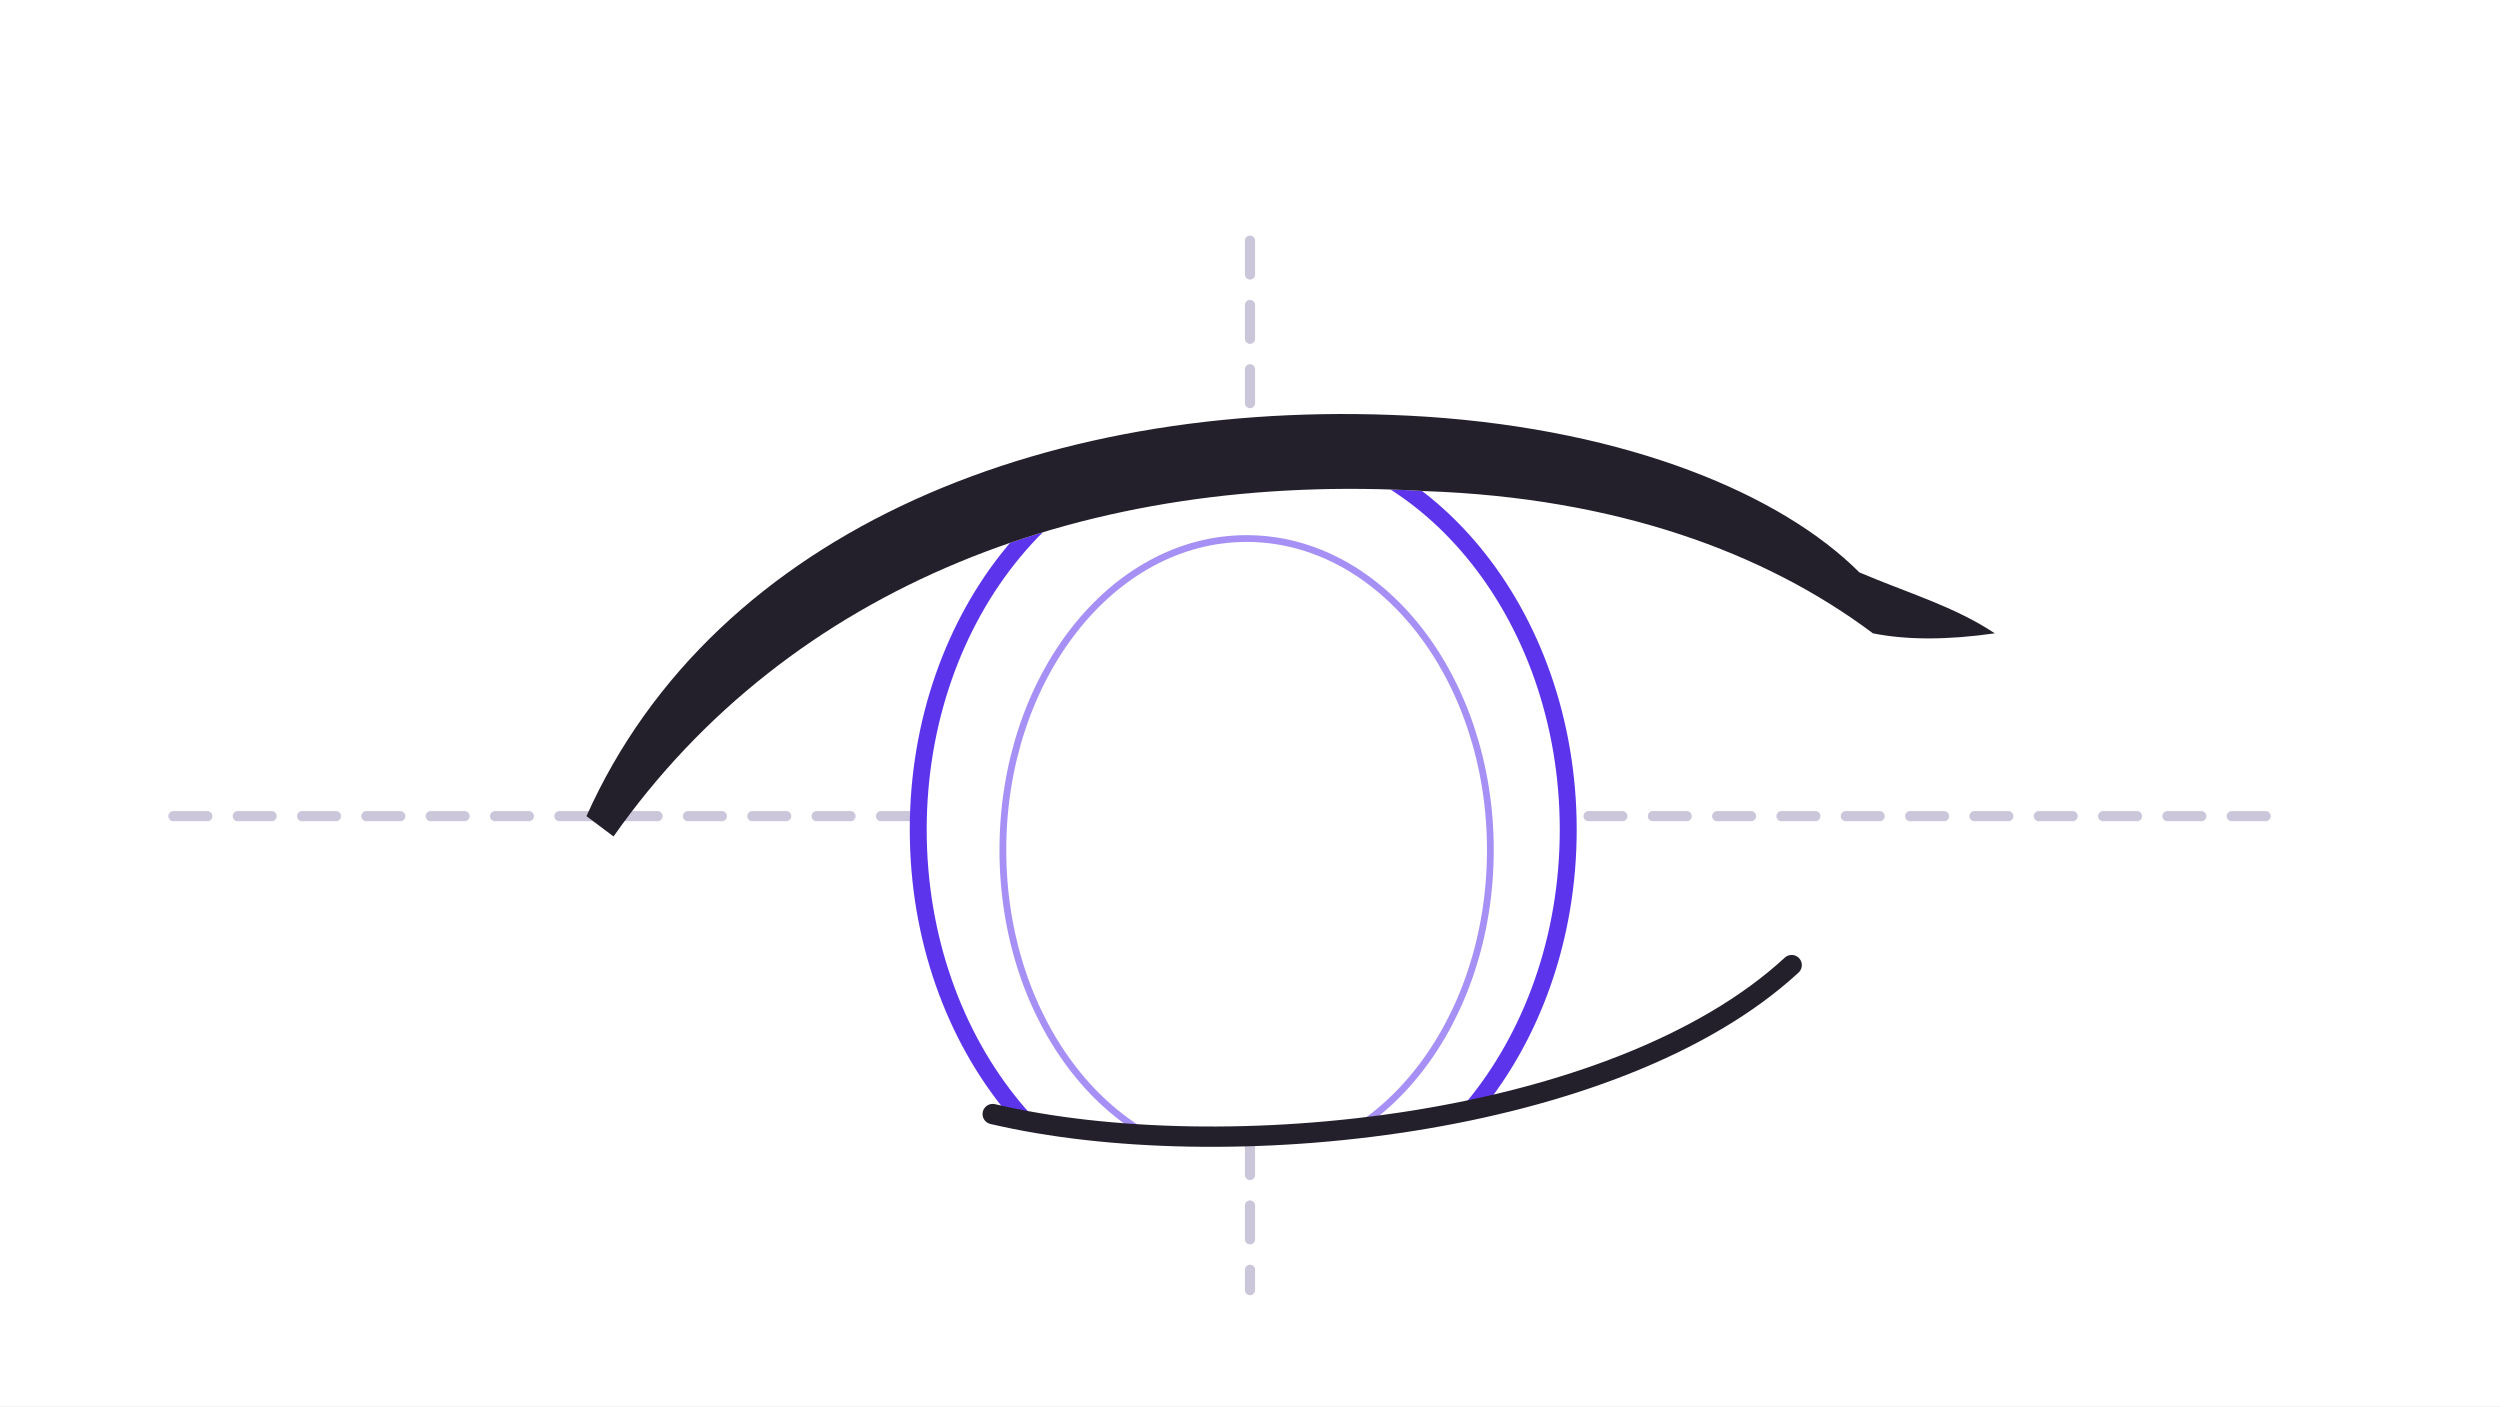
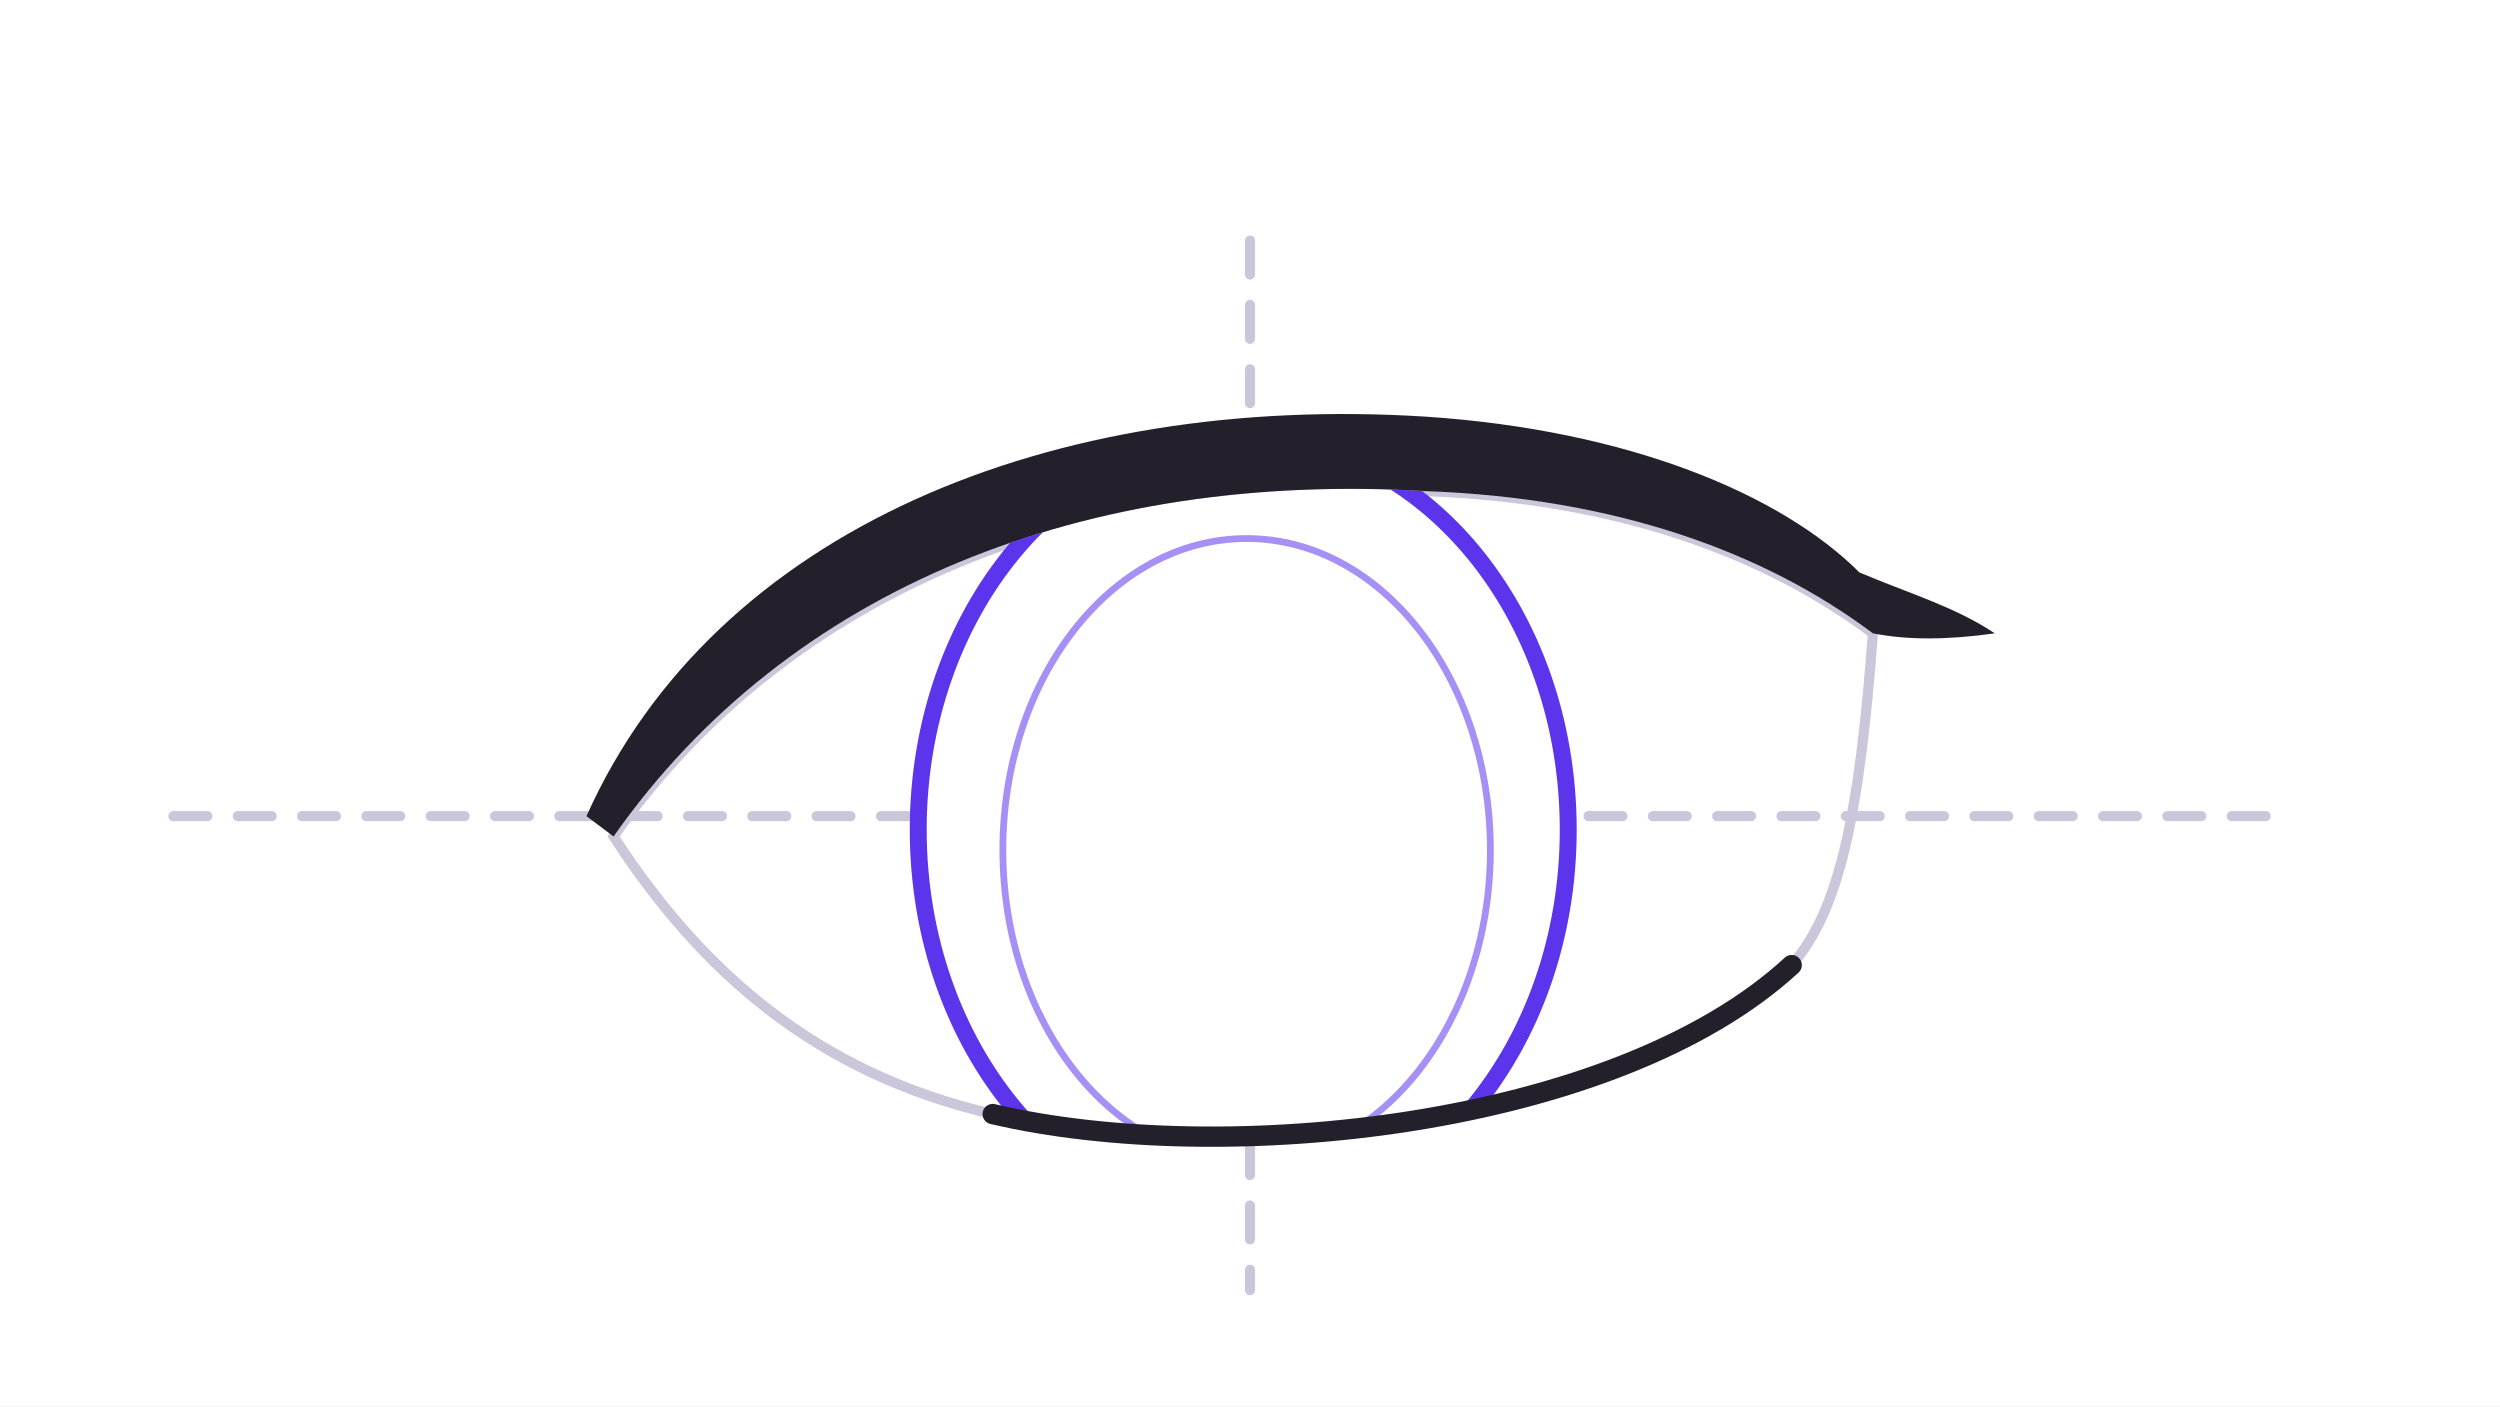
<svg xmlns="http://www.w3.org/2000/svg" viewBox="0 0 960 540" width="960" height="540">
  <rect width="960" height="540" fill="#fff" />
  <defs>
    <clipPath id="opening">
      <path d="M300 306 C352 232 440 198 540 204 C596 206 640 222 672 246 C668 300 662 328 648 344 C596 392 480 404 412 388 C360 376 326 346 300 306 Z" />
    </clipPath>
    <clipPath id="iris">
      <ellipse cx="486" cy="304" rx="94" ry="114" />
    </clipPath>
  </defs>
  <g transform="translate(480 290) scale(1.3) translate(-488 -282)">
-     <g fill="none" stroke="#cbc6da" stroke-width="3" stroke-dasharray="10 9" stroke-linecap="round">
-       <path d="M170 300 H790" />
-       <path d="M488 130 V440" />
+     <g fill="none" stroke="#cbc6da" stroke-width="3" stroke-linecap="round">
+       <g stroke-dasharray="10 9">
+         <path d="M170 300 H790" />
+         <path d="M488 130 V440" />
+       </g>
+       <path d="M300 306 C352 232 440 198 540 204 C596 206 640 222 672 246 C668 300 662 328 648 344 C596 392 480 404 412 388 C360 376 326 346 300 306 Z" />
    </g>
    <g clip-path="url(#opening)">
      <ellipse cx="486" cy="304" rx="96" ry="116" fill="#fff" stroke="#5c34ec" stroke-width="5" />
      <ellipse cx="487" cy="310" rx="72" ry="92" fill="none" stroke="#5c34ec" stroke-width="2" opacity=".55" />
    </g>
    <path fill="none" stroke="#23202b" stroke-width="6" stroke-linecap="round" d="M412 388 C480 404 596 392 648 344" />
    <path fill="#23202b" d="M292 300 C330 215 430 175 540 182 C600 186 645 205 668 228 C682 234 696 238 708 246 C694 248 682 248 672 246 C640 222 596 206 540 204 C440 198 352 232 300 306 Z" />
  </g>
</svg>
